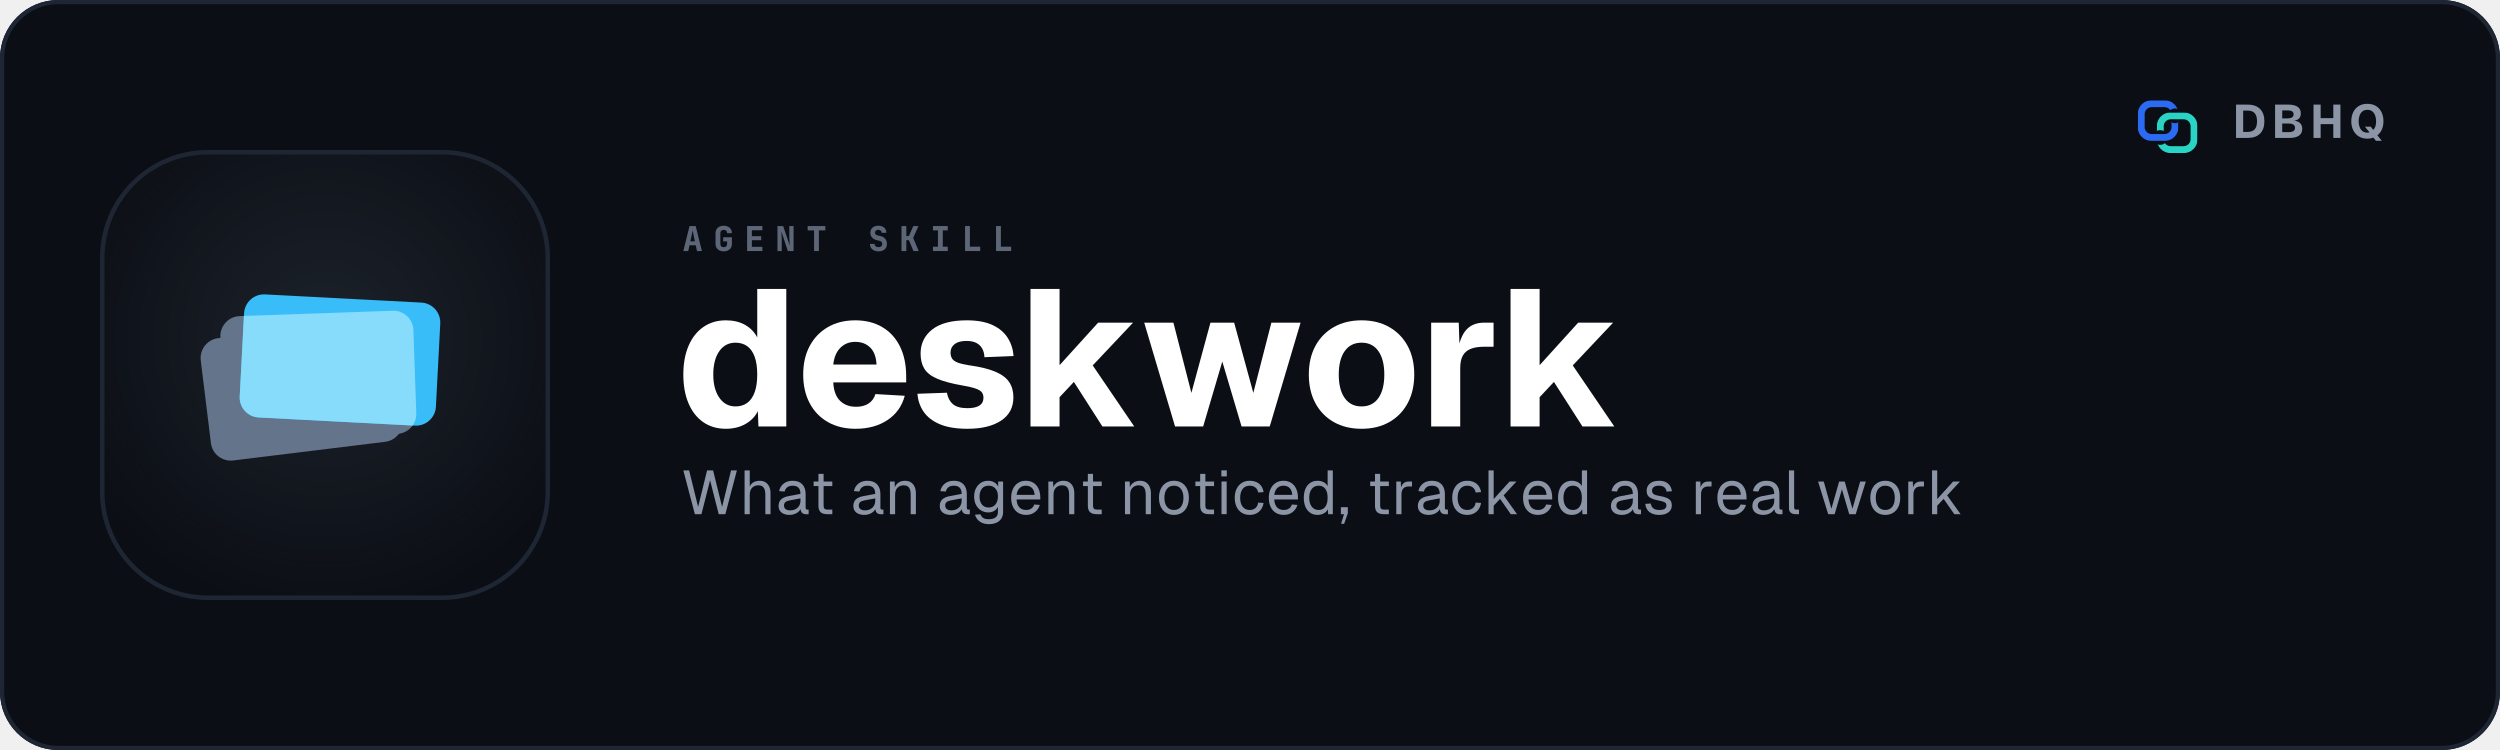
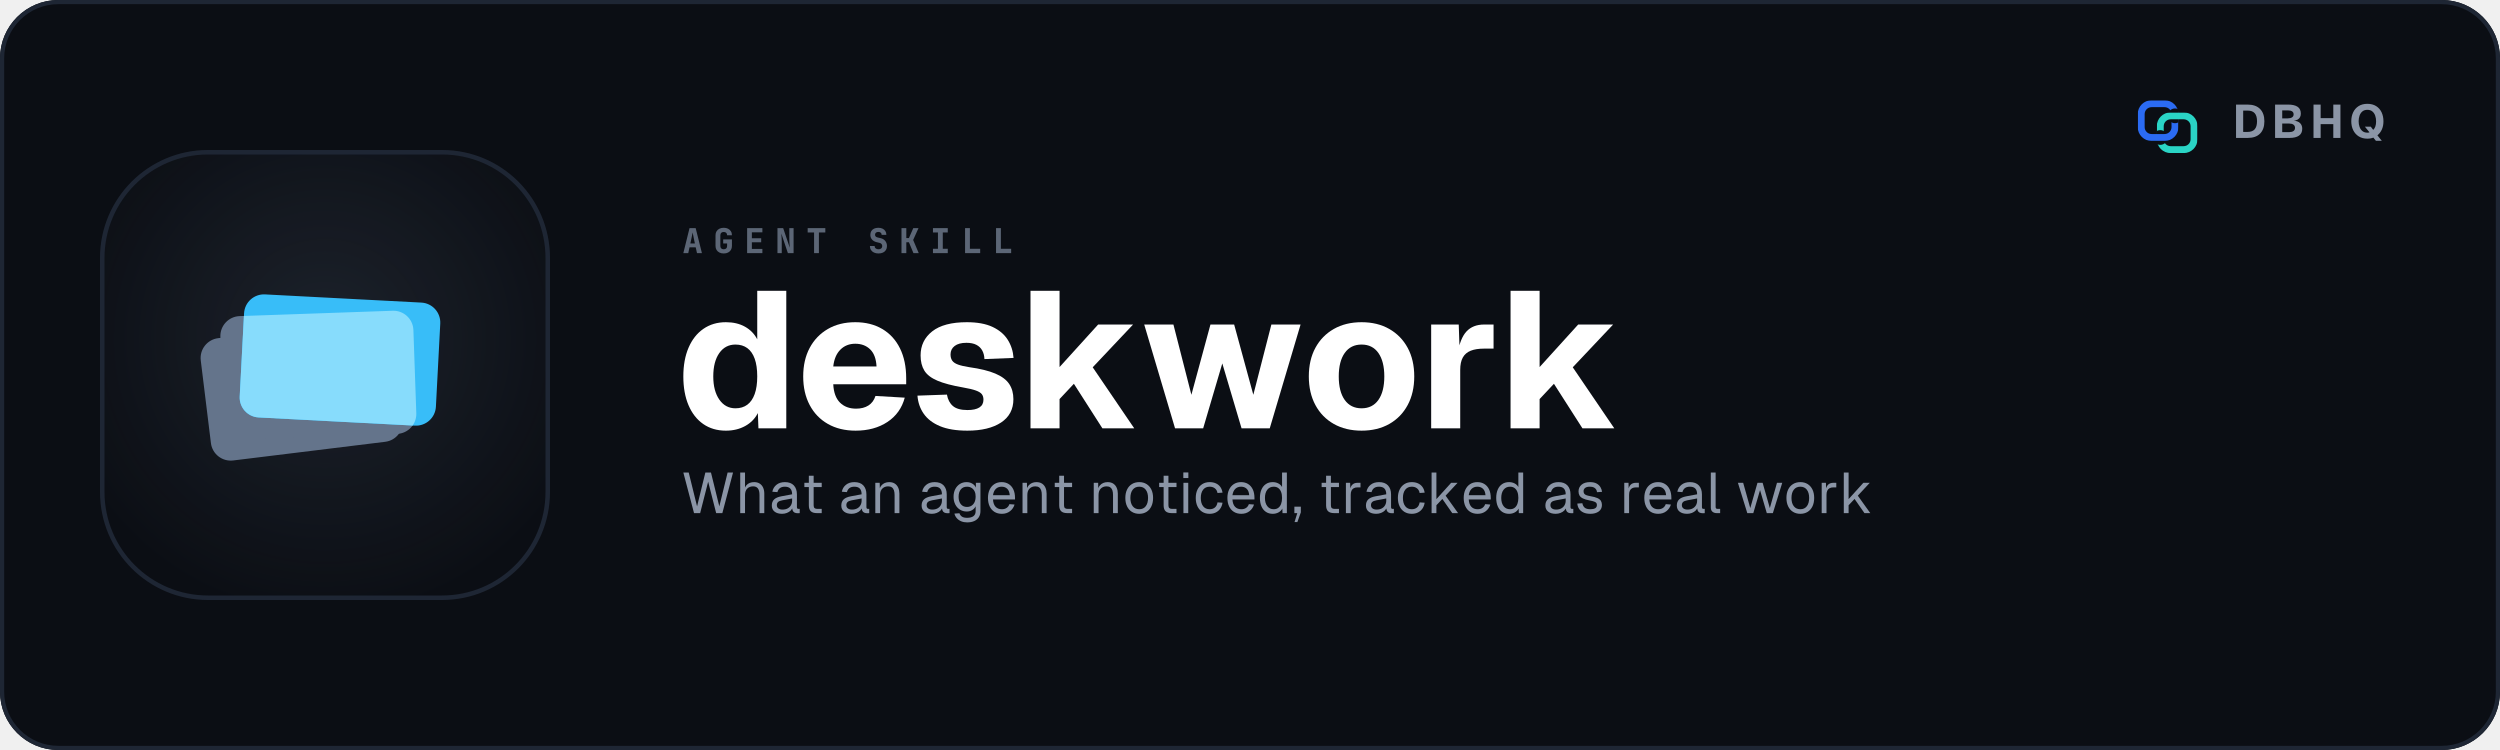
<svg xmlns="http://www.w3.org/2000/svg" viewBox="0 0 1200 360" width="1200" height="360">
  <path d="M28,0 H1172 A28,28 0 0 1 1200,28 V332 A28,28 0 0 1 1172,360 H28 A28,28 0 0 1 0,332 V28 A28,28 0 0 1 28,0 Z" fill="#0B0E14" />
  <path d="M28,1 H1172 A27,27 0 0 1 1199,28 V332 A27,27 0 0 1 1172,359 H28 A27,27 0 0 1 1,332 V28 A27,27 0 0 1 28,1 Z" fill="none" stroke="#1E2634" stroke-width="2" />
  <g transform="translate(48,72.0) scale(1.08)">
    <defs>
      <radialGradient id="bloom-8652" cx="0.5" cy="0.42" r="0.62">
        <stop offset="0" stop-color="#64748B" stop-opacity="0.195" />
        <stop offset="1" stop-color="#64748B" stop-opacity="0" />
      </radialGradient>
    </defs>
    <path d="M48,0 H152 A48,48 0 0 1 200,48 V152 A48,48 0 0 1 152,200 H48 A48,48 0 0 1 0,152 V48 A48,48 0 0 1 48,0 Z" fill="#0B0E14" />
    <path d="M48,0 H152 A48,48 0 0 1 200,48 V152 A48,48 0 0 1 152,200 H48 A48,48 0 0 1 0,152 V48 A48,48 0 0 1 48,0 Z" fill="url(#bloom-8652)" />
    <path d="M48,1 H152 A47,47 0 0 1 199,48 V152 A47,47 0 0 1 152,199 H48 A47,47 0 0 1 1,152 V48 A47,47 0 0 1 48,1 Z" fill="none" stroke="#1E2634" stroke-width="2" />
    <g transform="translate(26.0,26.0) scale(0.74)">
      <defs>
        <clipPath id="clip-8652">
          <path d="M40,72 H132 A12,12 0 0 1 144,84 V134 A12,12 0 0 1 132,146 H40 A12,12 0 0 1 28,134 V84 A12,12 0 0 1 40,72 Z" transform="rotate(-7 86 109)" />
          <path d="M50,63 H142 A12,12 0 0 1 154,75 V125 A12,12 0 0 1 142,137 H50 A12,12 0 0 1 38,125 V75 A12,12 0 0 1 50,63 Z" transform="rotate(-2 96 100)" />
        </clipPath>
      </defs>
      <g>
        <g fill="#64748B">
          <path d="M40,72 H132 A12,12 0 0 1 144,84 V134 A12,12 0 0 1 132,146 H40 A12,12 0 0 1 28,134 V84 A12,12 0 0 1 40,72 Z" transform="rotate(-7 86 109)" />
          <path d="M50,63 H142 A12,12 0 0 1 154,75 V125 A12,12 0 0 1 142,137 H50 A12,12 0 0 1 38,125 V75 A12,12 0 0 1 50,63 Z" transform="rotate(-2 96 100)" />
        </g>
      </g>
      <path d="M62,54 H156 A12,12 0 0 1 168,66 V116 A12,12 0 0 1 156,128 H62 A12,12 0 0 1 50,116 V66 A12,12 0 0 1 62,54 Z" transform="rotate(3 109 91)" fill="#38BDF8" />
      <g clip-path="url(#clip-8652)">
        <path d="M62,54 H156 A12,12 0 0 1 168,66 V116 A12,12 0 0 1 156,128 H62 A12,12 0 0 1 50,116 V66 A12,12 0 0 1 62,54 Z" transform="rotate(3 109 91)" fill="#87DCFC" />
      </g>
    </g>
  </g>
-   <g transform="translate(328,120.5)">
+   <g transform="translate(328,121.5)">
    <g fill="#5C6676" transform="translate(-0.473,0) scale(0.01644,-0.01644)">
      <g transform="translate(0.00,0)">
        <path d="M28.766 0 209.423 730H389.029L571.234 0H427.573L390.615 169.368H209.535L172.577 0ZM233.481 282.74H365.67L327.506 466.122Q319.151 508.038 311.425 546.367Q303.699 584.695 300 604.49Q296.301 584.695 289.425 546.791Q282.548 508.887 273.343 467.122Z" />
      </g>
      <g transform="translate(904.17,0)">
        <path d="M304.425 -10Q232.054 -10 178.034 17.123Q124.013 44.247 94.115 93.446Q64.218 142.644 64.218 208.494V521.506Q64.218 588.356 94.115 637.054Q124.013 685.753 178.034 712.877Q232.054 740 304.425 740Q376.795 740 430.316 712.801Q483.837 685.603 513.659 637.096Q543.481 588.59 543.481 521.506H402.519Q402.519 568.218 376.656 592.799Q350.793 617.381 303.842 617.381Q256.891 617.381 231.035 592.702Q205.18 568.023 205.18 521.657V208.494Q205.18 162.697 231.035 137.583Q256.891 112.468 303.842 112.468Q350.793 112.468 376.656 137.583Q402.519 162.697 402.519 208.494V281.314H288.494V401.535H543.481V208.494Q543.481 142.442 513.659 93.42Q483.837 44.397 430.316 17.199Q376.795 -10 304.425 -10Z" />
      </g>
      <g transform="translate(1808.33,0)">
        <path d="M83.013 0V730H528.494V607.23H221.276V433.891H493.494V316.519H221.276V122.77H528.494V0Z" />
      </g>
      <g transform="translate(2712.50,0)">
        <path d="M64.519 0V730H231.234L425.356 155.962Q422.506 191.154 418.732 237.847Q414.958 284.539 412.609 331.834Q410.26 379.129 410.26 413.43V730H535.481V0H368.766L176.494 574.038Q179.343 543.243 182.192 500.373Q185.042 457.503 187.391 413.181Q189.74 368.858 189.74 333.557V0Z" />
      </g>
      <g transform="translate(3616.67,0)">
        <path d="M229.519 0V602.984H42.26V730H557.74V602.984H370.481V0Z" />
      </g>
      <g transform="translate(4520.83,0)">
        <path d="" />
      </g>
      <g transform="translate(5425.00,0)">
        <path d="M302.301 -10Q226.356 -10 169.609 16.699Q112.862 43.397 81.814 92.596Q50.766 141.795 50.766 208.494H188.33Q188.33 164.481 219.261 138.475Q250.192 112.468 302.301 112.468Q353.26 112.468 382.191 137.851Q411.122 163.234 411.122 205.096Q411.122 238.054 392.293 263.76Q373.465 289.465 337.109 298.067L244.795 320.573Q161.356 340.573 112.513 397.17Q63.67 453.766 63.67 532.26Q63.67 596.205 91.793 642.753Q119.917 689.301 172.437 714.651Q224.958 740 296.151 740Q368.343 740 420.939 714.651Q473.535 689.301 502.659 642.828Q531.782 596.356 531.782 533.41H394.218Q394.218 573.218 367.862 596.224Q341.506 619.23 296.151 619.23Q251.644 619.23 226.289 596.649Q200.933 574.067 200.933 536.808Q200.933 506.151 219.46 486.569Q237.987 466.987 271.891 458.535L367.205 435.878Q451.247 416.728 500.24 354.433Q549.234 292.138 549.234 205.096Q549.234 140.247 519.186 91.548Q489.138 42.849 433.542 16.425Q377.946 -10 302.301 -10Z" />
      </g>
      <g transform="translate(6329.17,0)">
        <path d="M69.067 0V730H210.029V439.782H285.753L413.779 730H566.138L409.77 383.946L572.74 0H417.929L286.151 316.615H210.029V0Z" />
      </g>
      <g transform="translate(7233.33,0)">
        <path d="M83.766 0V127.016H229.368V602.984H83.766V730H516.234V602.984H370.632V127.016H516.234V0Z" />
      </g>
      <g transform="translate(8137.50,0)">
        <path d="M117.26 0V730H258.221V127.016H558.494V0Z" />
      </g>
      <g transform="translate(9041.67,0)">
        <path d="M117.26 0V730H258.221V127.016H558.494V0Z" />
      </g>
    </g>
  </g>
-   <g transform="translate(328,204.7)">
+   <g transform="translate(328,205.6)">
    <g fill="#FFFFFF" transform="translate(-3.421,0) scale(0.09296,-0.09296)">
      <g transform="translate(0.00,0)">
        <path d="M256.6 -12Q188.8 -12 139.5 22.3Q90.2 56.6 63.5 119.5Q36.8 182.4 36.8 268Q36.8 353.6 63.8 416.5Q90.8 479.4 140.4 513.7Q190 548 256.6 548Q313.8 548 355.4 524.6Q397 501.2 418.401 459.6V710H568.398V0H424.601L421.601 78.8Q399.601 35.8 356.101 11.9Q312.6 -12 256.6 -12ZM305.999 103.399Q342.2 103.399 367.2 121.999Q392.2 140.599 405.3 177.299Q418.401 214 418.401 268Q418.401 322.8 405.3 359.3Q392.2 395.801 367.2 414.201Q342.2 432.601 305.999 432.601Q253.398 432.601 222.398 388.501Q191.398 344.401 191.398 268Q191.398 193.199 222.698 148.299Q253.998 103.399 305.999 103.399Z" />
      </g>
      <g transform="translate(618.94,0)">
        <path d="M307.399 -12Q225.199 -12 164.4 22.6Q103.6 57.2 70.2 120.3Q36.8 183.4 36.8 268Q36.8 352.6 70.2 415.2Q103.6 477.8 164 512.9Q224.399 548 305.799 548Q385.599 548 444.898 513.1Q504.198 478.2 536.398 413.2Q568.598 348.2 568.598 258V227.6H191.998Q195.198 164.2 226.698 132.899Q258.198 101.599 309.799 101.599Q348 101.599 373.7 117.999Q399.4 134.399 410 167.2L561.198 158.4Q539.598 77.8 471.798 32.9Q403.999 -12 307.399 -12ZM191.998 319.6H415.4Q412.4 378.6 382.6 407.701Q352.8 436.801 305.799 436.801Q259.198 436.801 228.698 406.201Q198.198 375.6 191.998 319.6Z" />
      </g>
      <g transform="translate(1208.88,0)">
        <path d="M294.599 -12Q208.4 -12 152.9 11.3Q97.4 34.6 69.1 75.4Q40.8 116.2 36.8 168.8L188.998 174.2Q195.798 135.8 220.098 115.099Q244.398 94.399 295.199 94.399Q335.4 94.399 356.5 107.699Q377.6 120.999 377.6 148Q377.6 164.8 369.6 175.8Q361.6 186.8 338.7 195.2Q315.8 203.6 271.399 211.2Q187.2 225.8 139.5 246.2Q91.8 266.6 72.4 298.1Q53 329.6 53 376.4Q53 453.4 113 500.7Q173 548 291.799 548Q372.599 548 424.298 523.8Q475.998 499.6 502.598 457.9Q529.198 416.2 532.998 363.6L382.6 357.6Q381.8 382.6 371.5 401.6Q361.2 420.601 341.2 431.101Q321.199 441.601 289.799 441.601Q250.198 441.601 228.898 425.301Q207.598 409 207.598 381.6Q207.598 362.2 216.298 349.6Q224.998 337 246.398 329.199Q267.798 321.399 304.199 315.799Q388.798 303.999 438.798 282.799Q488.798 261.599 510.498 229.099Q532.198 196.599 532.198 150.4Q532.198 72 468.498 30Q404.798 -12 294.599 -12Z" />
      </g>
      <g transform="translate(1763.82,0)">
        <path d="M65.601 0V710H215.598V316.397L414.8 536H595.198L386.797 315.2L601.198 0H436.8L289.599 230.001L215.598 151.199V0Z" />
      </g>
      <g transform="translate(2395.76,0)">
        <path d="M180 0 20.8 536H171.598L264.399 173.197L362.8 536H485.199L584.2 173.197L677.401 536H828.199L668.999 0H523.4L423.999 335.203L325.199 0Z" />
      </g>
      <g transform="translate(3229.70,0)">
        <path d="M309.199 -12Q227.199 -12 165.9 22.6Q104.6 57.2 70.7 120.3Q36.8 183.4 36.8 268Q36.8 353 70.7 415.6Q104.6 478.2 165.9 513.1Q227.199 548 309.199 548Q391.199 548 452.298 513.1Q513.398 478.2 547.298 415.6Q581.198 353 581.198 268Q581.198 183.4 547.298 120.3Q513.398 57.2 452.298 22.6Q391.199 -12 309.199 -12ZM309.199 103.399Q365.4 103.399 396 146.599Q426.601 189.799 426.601 268Q426.601 345.6 396 389.101Q365.4 432.601 309.199 432.601Q252.998 432.601 222.198 389.101Q191.398 345.6 191.398 268Q191.398 189.799 222.198 146.599Q252.998 103.399 309.199 103.399Z" />
      </g>
      <g transform="translate(3832.64,0)">
        <path d="M65.601 0V536H207.998L213.198 380.401L201.598 382.801Q214.598 464 247.798 500Q280.998 536 339.398 536H387.798V411.602H338.598Q296.798 411.602 269.698 400.701Q242.598 389.801 229.098 365.801Q215.598 341.801 215.598 301.401V0Z" />
      </g>
      <g transform="translate(4242.58,0)">
        <path d="M65.601 0V710H215.598V316.397L414.8 536H595.198L386.797 315.2L601.198 0H436.8L289.599 230.001L215.598 151.199V0Z" />
      </g>
    </g>
  </g>
-   <g transform="translate(328,246.8)">
-     <g fill="#8B95A6" transform="translate(-1.124,0) scale(0.02958,-0.02958)">
+   <g transform="translate(328,246.3)">
+     <g fill="#8B95A6" transform="translate(-1.044,0) scale(0.02746,-0.02746)">
      <g transform="translate(0.00,0)">
        <path d="M225 0 38 710H132L278 118L423 710H521L667 118L812 710H907L720 0H612L472 550L332 0Z" />
      </g>
-       <g transform="translate(951.76,0)">
+       <g transform="translate(952.28,0)">
        <path d="M80 0V710H164V413L154 415Q164 459 188.0 487.0Q212 515 247.0 528.5Q282 542 324 542Q381 542 420.5 516.5Q460 491 480.5 445.5Q501 400 501 341V0H417V317Q417 394 389.5 431.0Q362 468 306 468Q242 468 203.0 429.0Q164 390 164 316V0Z" />
      </g>
-       <g transform="translate(1539.52,0)">
-         <path d="M223 -12Q141 -12 92.5 26.0Q44 64 44 132Q44 200 84.0 239.0Q124 278 211 294L399 329Q399 396 367.5 429.0Q336 462 273 462Q218 462 186.0 437.5Q154 413 142 367L53 374Q68 449 125.5 495.5Q183 542 273 542Q375 542 429.0 484.5Q483 427 483 326V107Q483 89 489.5 81.5Q496 74 511 74H532V0Q528 -1 519.0 -1.5Q510 -2 500 -2Q464 -2 441.5 9.5Q419 21 409.0 45.5Q399 70 399 110L409 108Q402 74 375.0 46.5Q348 19 308.0 3.5Q268 -12 223 -12ZM231 62Q284 62 321.5 82.5Q359 103 379.0 138.5Q399 174 399 218V256L227 224Q173 214 152.5 193.5Q132 173 132 140Q132 103 158.5 82.5Q185 62 231 62Z" />
-       </g>
-       <g transform="translate(2097.29,0)">
-         <path d="M274 0Q202 0 167.5 33.0Q133 66 133 136V654H217V138Q217 102 233.0 88.0Q249 74 282 74H358V0ZM55 456V530H358V456Z" />
-       </g>
-       <g transform="translate(2496.05,0)">
-         <path d="" />
-       </g>
-       <g transform="translate(2752.81,0)">
-         <path d="M223 -12Q141 -12 92.5 26.0Q44 64 44 132Q44 200 84.0 239.0Q124 278 211 294L399 329Q399 396 367.5 429.0Q336 462 273 462Q218 462 186.0 437.5Q154 413 142 367L53 374Q68 449 125.5 495.5Q183 542 273 542Q375 542 429.0 484.5Q483 427 483 326V107Q483 89 489.5 81.5Q496 74 511 74H532V0Q528 -1 519.0 -1.5Q510 -2 500 -2Q464 -2 441.5 9.5Q419 21 409.0 45.5Q399 70 399 110L409 108Q402 74 375.0 46.5Q348 19 308.0 3.5Q268 -12 223 -12ZM231 62Q284 62 321.5 82.5Q359 103 379.0 138.5Q399 174 399 218V256L227 224Q173 214 152.5 193.5Q132 173 132 140Q132 103 158.5 82.5Q185 62 231 62Z" />
-       </g>
-       <g transform="translate(3310.57,0)">
+       <g transform="translate(1540.56,0)">
+         <path d="M223 -12Q141 -12 92.5 26.0Q44 64 44 132Q44 200 84.0 239.0Q124 278 211 294L399 329Q399 396 367.5 429.0Q336 462 273 462Q218 462 186.0 437.5Q154 413 142 367L53 374Q68 449 125.5 495.5Q183 542 273 542Q375 542 429.0 484.5Q483 427 483 326V107Q483 89 489.5 81.5Q496 74 511 74H532V0Q528 -1 519.0 -1.5Q510 -2 500 -2Q464 -2 441.5 9.5Q419 21 409.0 45.5Q399 70 399 110L409 108Q402 74 375.0 46.5Q348 19 308.0 3.5Q268 -12 223 -12ZM231 62Q284 62 321.5 82.5Q359 103 379.0 138.5Q399 174 399 218V256L227 224Q173 214 152.5 193.5Q132 173 132 140Q132 103 158.5 82.5Q185 62 231 62Z" />
+       </g>
+       <g transform="translate(2098.85,0)">
+         <path d="M274 0Q202 0 167.5 33.0Q133 66 133 136V654H217V138Q217 102 233.0 88.0Q249 74 282 74H358V0ZM55 456V530H358V456Z" />
+       </g>
+       <g transform="translate(2498.13,0)">
+         <path d="" />
+       </g>
+       <g transform="translate(2755.41,0)">
+         <path d="M223 -12Q141 -12 92.5 26.0Q44 64 44 132Q44 200 84.0 239.0Q124 278 211 294L399 329Q399 396 367.5 429.0Q336 462 273 462Q218 462 186.0 437.5Q154 413 142 367L53 374Q68 449 125.5 495.5Q183 542 273 542Q375 542 429.0 484.5Q483 427 483 326V107Q483 89 489.5 81.5Q496 74 511 74H532V0Q528 -1 519.0 -1.5Q510 -2 500 -2Q464 -2 441.5 9.5Q419 21 409.0 45.5Q399 70 399 110L409 108Q402 74 375.0 46.5Q348 19 308.0 3.5Q268 -12 223 -12ZM231 62Q284 62 321.5 82.5Q359 103 379.0 138.5Q399 174 399 218V256L227 224Q173 214 152.5 193.5Q132 173 132 140Q132 103 158.5 82.5Q185 62 231 62Z" />
+       </g>
+       <g transform="translate(3313.69,0)">
        <path d="M80 0V530H157L160 395L150 404Q160 451 185.0 481.5Q210 512 245.5 527.0Q281 542 322 542Q383 542 422.5 515.0Q462 488 481.5 442.5Q501 397 501 341V0H417V317Q417 366 405.5 399.5Q394 433 369.0 450.5Q344 468 304 468Q243 468 203.5 429.5Q164 391 164 317V0Z" />
      </g>
-       <g transform="translate(3898.33,0)">
-         <path d="" />
-       </g>
-       <g transform="translate(4155.10,0)">
-         <path d="M223 -12Q141 -12 92.5 26.0Q44 64 44 132Q44 200 84.0 239.0Q124 278 211 294L399 329Q399 396 367.5 429.0Q336 462 273 462Q218 462 186.0 437.5Q154 413 142 367L53 374Q68 449 125.5 495.5Q183 542 273 542Q375 542 429.0 484.5Q483 427 483 326V107Q483 89 489.5 81.5Q496 74 511 74H532V0Q528 -1 519.0 -1.5Q510 -2 500 -2Q464 -2 441.5 9.5Q419 21 409.0 45.5Q399 70 399 110L409 108Q402 74 375.0 46.5Q348 19 308.0 3.5Q268 -12 223 -12ZM231 62Q284 62 321.5 82.5Q359 103 379.0 138.5Q399 174 399 218V256L227 224Q173 214 152.5 193.5Q132 173 132 140Q132 103 158.5 82.5Q185 62 231 62Z" />
-       </g>
-       <g transform="translate(4712.86,0)">
+       <g transform="translate(3901.97,0)">
+         <path d="" />
+       </g>
+       <g transform="translate(4159.26,0)">
+         <path d="M223 -12Q141 -12 92.5 26.0Q44 64 44 132Q44 200 84.0 239.0Q124 278 211 294L399 329Q399 396 367.5 429.0Q336 462 273 462Q218 462 186.0 437.5Q154 413 142 367L53 374Q68 449 125.5 495.5Q183 542 273 542Q375 542 429.0 484.5Q483 427 483 326V107Q483 89 489.5 81.5Q496 74 511 74H532V0Q528 -1 519.0 -1.5Q510 -2 500 -2Q464 -2 441.5 9.5Q419 21 409.0 45.5Q399 70 399 110L409 108Q402 74 375.0 46.5Q348 19 308.0 3.5Q268 -12 223 -12ZM231 62Q284 62 321.5 82.5Q359 103 379.0 138.5Q399 174 399 218V256L227 224Q173 214 152.5 193.5Q132 173 132 140Q132 103 158.5 82.5Q185 62 231 62Z" />
+       </g>
+       <g transform="translate(4717.54,0)">
        <path d="M281 -162Q224 -162 178.0 -143.0Q132 -124 101.0 -89.0Q70 -54 59 -8L147 -2Q159 -39 189.5 -60.5Q220 -82 281 -82Q353 -82 391.5 -53.0Q430 -24 430 34V120Q411 78 369.0 53.0Q327 28 275 28Q208 28 155.5 61.0Q103 94 73.5 152.0Q44 210 44 285Q44 361 73.0 418.5Q102 476 153.5 509.0Q205 542 271 542Q327 542 371.5 516.0Q416 490 434 446V530H514V36Q514 -26 486.0 -70.5Q458 -115 406.0 -138.5Q354 -162 281 -162ZM279 108Q347 108 388.0 155.5Q429 203 430 285Q431 340 412.5 379.5Q394 419 359.5 440.5Q325 462 279 462Q209 462 170.5 414.5Q132 367 132 285Q132 203 171.5 155.5Q211 108 279 108Z" />
      </g>
-       <g transform="translate(5313.62,0)">
-         <path d="M287 -12Q212 -12 157.5 22.0Q103 56 73.5 118.5Q44 181 44 265Q44 349 73.5 411.0Q103 473 156.5 507.5Q210 542 283 542Q352 542 405.0 509.5Q458 477 487.5 415.0Q517 353 517 264V239H132Q137 154 177.5 111.0Q218 68 287 68Q339 68 372.5 92.5Q406 117 419 157L509 150Q488 79 429.5 33.5Q371 -12 287 -12ZM132 313H425Q419 390 380.5 426.0Q342 462 283 462Q222 462 182.5 424.5Q143 387 132 313Z" />
-       </g>
-       <g transform="translate(5881.38,0)">
+       <g transform="translate(5318.82,0)">
+         <path d="M287 -12Q212 -12 157.5 22.0Q103 56 73.5 118.5Q44 181 44 265Q44 349 73.5 411.0Q103 473 156.5 507.5Q210 542 283 542Q352 542 405.0 509.5Q458 477 487.5 415.0Q517 353 517 264V239H132Q137 154 177.5 111.0Q218 68 287 68Q339 68 372.5 92.5Q406 117 419 157L509 150Q488 79 429.5 33.5Q371 -12 287 -12ZM132 313H425Q419 390 380.5 426.0Q342 462 283 462Q222 462 182.5 424.5Q143 387 132 313Z" />
+       </g>
+       <g transform="translate(5887.10,0)">
        <path d="M80 0V530H157L160 395L150 404Q160 451 185.0 481.5Q210 512 245.5 527.0Q281 542 322 542Q383 542 422.5 515.0Q462 488 481.5 442.5Q501 397 501 341V0H417V317Q417 366 405.5 399.5Q394 433 369.0 450.5Q344 468 304 468Q243 468 203.5 429.5Q164 391 164 317V0Z" />
      </g>
-       <g transform="translate(6469.14,0)">
-         <path d="M274 0Q202 0 167.5 33.0Q133 66 133 136V654H217V138Q217 102 233.0 88.0Q249 74 282 74H358V0ZM55 456V530H358V456Z" />
-       </g>
-       <g transform="translate(6867.90,0)">
-         <path d="" />
-       </g>
-       <g transform="translate(7124.67,0)">
+       <g transform="translate(6475.38,0)">
+         <path d="M274 0Q202 0 167.5 33.0Q133 66 133 136V654H217V138Q217 102 233.0 88.0Q249 74 282 74H358V0ZM55 456V530H358V456Z" />
+       </g>
+       <g transform="translate(6874.67,0)">
+         <path d="" />
+       </g>
+       <g transform="translate(7131.95,0)">
        <path d="M80 0V530H157L160 395L150 404Q160 451 185.0 481.5Q210 512 245.5 527.0Q281 542 322 542Q383 542 422.5 515.0Q462 488 481.5 442.5Q501 397 501 341V0H417V317Q417 366 405.5 399.5Q394 433 369.0 450.5Q344 468 304 468Q243 468 203.5 429.5Q164 391 164 317V0Z" />
      </g>
-       <g transform="translate(7712.43,0)">
+       <g transform="translate(7720.23,0)">
        <path d="M287 -12Q214 -12 159.0 22.0Q104 56 74.0 118.5Q44 181 44 265Q44 350 74.0 412.0Q104 474 159.0 508.0Q214 542 287 542Q360 542 414.5 508.0Q469 474 499.0 412.0Q529 350 529 265Q529 181 499.0 118.5Q469 56 414.5 22.0Q360 -12 287 -12ZM287 68Q360 68 400.5 120.5Q441 173 441 265Q441 357 400.5 409.5Q360 462 287 462Q214 462 173.0 409.5Q132 357 132 265Q132 173 173.0 120.5Q214 68 287 68Z" />
      </g>
-       <g transform="translate(8292.19,0)">
-         <path d="M274 0Q202 0 167.5 33.0Q133 66 133 136V654H217V138Q217 102 233.0 88.0Q249 74 282 74H358V0ZM55 456V530H358V456Z" />
-       </g>
-       <g transform="translate(8690.95,0)">
+       <g transform="translate(8300.51,0)">
+         <path d="M274 0Q202 0 167.5 33.0Q133 66 133 136V654H217V138Q217 102 233.0 88.0Q249 74 282 74H358V0ZM55 456V530H358V456Z" />
+       </g>
+       <g transform="translate(8699.79,0)">
        <path d="M80 0V530H164V0ZM78 613V711H166V613Z" />
      </g>
-       <g transform="translate(8941.71,0)">
+       <g transform="translate(8951.08,0)">
        <path d="M287 -12Q213 -12 158.5 22.0Q104 56 74.0 118.5Q44 181 44 265Q44 349 74.0 411.0Q104 473 158.5 507.5Q213 542 287 542Q348 542 395.5 520.5Q443 499 473.0 458.0Q503 417 512 358L424 352Q415 405 378.0 433.5Q341 462 287 462Q214 462 173.0 409.5Q132 357 132 265Q132 173 173.0 120.5Q214 68 287 68Q341 68 378.0 98.0Q415 128 424 188L512 182Q503 123 473.0 79.5Q443 36 395.5 12.0Q348 -12 287 -12Z" />
      </g>
-       <g transform="translate(9494.48,0)">
-         <path d="M287 -12Q212 -12 157.5 22.0Q103 56 73.5 118.5Q44 181 44 265Q44 349 73.5 411.0Q103 473 156.5 507.5Q210 542 283 542Q352 542 405.0 509.5Q458 477 487.5 415.0Q517 353 517 264V239H132Q137 154 177.5 111.0Q218 68 287 68Q339 68 372.5 92.5Q406 117 419 157L509 150Q488 79 429.5 33.5Q371 -12 287 -12ZM132 313H425Q419 390 380.5 426.0Q342 462 283 462Q222 462 182.5 424.5Q143 387 132 313Z" />
-       </g>
-       <g transform="translate(10062.24,0)">
+       <g transform="translate(9504.36,0)">
+         <path d="M287 -12Q212 -12 157.5 22.0Q103 56 73.5 118.5Q44 181 44 265Q44 349 73.5 411.0Q103 473 156.5 507.5Q210 542 283 542Q352 542 405.0 509.5Q458 477 487.5 415.0Q517 353 517 264V239H132Q137 154 177.5 111.0Q218 68 287 68Q339 68 372.5 92.5Q406 117 419 157L509 150Q488 79 429.5 33.5Q371 -12 287 -12ZM132 313H425Q419 390 380.5 426.0Q342 462 283 462Q222 462 182.5 424.5Q143 387 132 313Z" />
+       </g>
+       <g transform="translate(10072.64,0)">
        <path d="M268 -12Q199 -12 148.5 22.0Q98 56 71.0 118.0Q44 180 44 265Q44 350 71.0 412.0Q98 474 148.5 508.0Q199 542 268 542Q321 542 365.0 519.5Q409 497 431 456V710H515V0H439L436 80Q414 37 369.0 12.5Q324 -12 268 -12ZM285 68Q332 68 364.5 92.0Q397 116 414.0 160.5Q431 205 431 265Q431 327 414.0 371.0Q397 415 364.5 438.5Q332 462 285 462Q215 462 173.5 409.5Q132 357 132 265Q132 174 173.5 121.0Q215 68 285 68Z" />
      </g>
-       <g transform="translate(10664.00,0)">
+       <g transform="translate(10674.92,0)">
        <path d="M47 -156 95 0H44V113H157V14L97 -156Z" />
      </g>
-       <g transform="translate(10871.76,0)">
-         <path d="" />
-       </g>
-       <g transform="translate(11128.52,0)">
-         <path d="M274 0Q202 0 167.5 33.0Q133 66 133 136V654H217V138Q217 102 233.0 88.0Q249 74 282 74H358V0ZM55 456V530H358V456Z" />
-       </g>
-       <g transform="translate(11527.29,0)">
+       <g transform="translate(10883.21,0)">
+         <path d="" />
+       </g>
+       <g transform="translate(11140.49,0)">
+         <path d="M274 0Q202 0 167.5 33.0Q133 66 133 136V654H217V138Q217 102 233.0 88.0Q249 74 282 74H358V0ZM55 456V530H358V456Z" />
+       </g>
+       <g transform="translate(11539.77,0)">
        <path d="M80 0V530H154L158 396L150 399Q160 467 193.5 498.5Q227 530 283 530H335V450H284Q244 450 217.5 435.5Q191 421 177.5 392.5Q164 364 164 320V0Z" />
      </g>
-       <g transform="translate(11913.05,0)">
-         <path d="M223 -12Q141 -12 92.5 26.0Q44 64 44 132Q44 200 84.0 239.0Q124 278 211 294L399 329Q399 396 367.5 429.0Q336 462 273 462Q218 462 186.0 437.5Q154 413 142 367L53 374Q68 449 125.5 495.5Q183 542 273 542Q375 542 429.0 484.5Q483 427 483 326V107Q483 89 489.5 81.5Q496 74 511 74H532V0Q528 -1 519.0 -1.5Q510 -2 500 -2Q464 -2 441.5 9.5Q419 21 409.0 45.5Q399 70 399 110L409 108Q402 74 375.0 46.5Q348 19 308.0 3.5Q268 -12 223 -12ZM231 62Q284 62 321.5 82.5Q359 103 379.0 138.5Q399 174 399 218V256L227 224Q173 214 152.5 193.5Q132 173 132 140Q132 103 158.5 82.5Q185 62 231 62Z" />
-       </g>
-       <g transform="translate(12470.81,0)">
+       <g transform="translate(11926.05,0)">
+         <path d="M223 -12Q141 -12 92.5 26.0Q44 64 44 132Q44 200 84.0 239.0Q124 278 211 294L399 329Q399 396 367.5 429.0Q336 462 273 462Q218 462 186.0 437.5Q154 413 142 367L53 374Q68 449 125.5 495.5Q183 542 273 542Q375 542 429.0 484.5Q483 427 483 326V107Q483 89 489.5 81.5Q496 74 511 74H532V0Q528 -1 519.0 -1.5Q510 -2 500 -2Q464 -2 441.5 9.5Q419 21 409.0 45.5Q399 70 399 110L409 108Q402 74 375.0 46.5Q348 19 308.0 3.5Q268 -12 223 -12ZM231 62Q284 62 321.5 82.5Q359 103 379.0 138.5Q399 174 399 218V256L227 224Q173 214 152.5 193.5Q132 173 132 140Q132 103 158.5 82.5Q185 62 231 62Z" />
+       </g>
+       <g transform="translate(12484.33,0)">
        <path d="M287 -12Q213 -12 158.5 22.0Q104 56 74.0 118.5Q44 181 44 265Q44 349 74.0 411.0Q104 473 158.5 507.5Q213 542 287 542Q348 542 395.5 520.5Q443 499 473.0 458.0Q503 417 512 358L424 352Q415 405 378.0 433.5Q341 462 287 462Q214 462 173.0 409.5Q132 357 132 265Q132 173 173.0 120.5Q214 68 287 68Q341 68 378.0 98.0Q415 128 424 188L512 182Q503 123 473.0 79.5Q443 36 395.5 12.0Q348 -12 287 -12Z" />
      </g>
-       <g transform="translate(13023.57,0)">
+       <g transform="translate(13037.62,0)">
        <path d="M80 0V710H164V245L422 530H534L325 305L543 0H441L268 248L164 138V0Z" />
      </g>
-       <g transform="translate(13620.33,0)">
-         <path d="M287 -12Q212 -12 157.5 22.0Q103 56 73.5 118.5Q44 181 44 265Q44 349 73.5 411.0Q103 473 156.5 507.5Q210 542 283 542Q352 542 405.0 509.5Q458 477 487.5 415.0Q517 353 517 264V239H132Q137 154 177.5 111.0Q218 68 287 68Q339 68 372.5 92.5Q406 117 419 157L509 150Q488 79 429.5 33.5Q371 -12 287 -12ZM132 313H425Q419 390 380.5 426.0Q342 462 283 462Q222 462 182.5 424.5Q143 387 132 313Z" />
-       </g>
-       <g transform="translate(14188.10,0)">
+       <g transform="translate(13634.90,0)">
+         <path d="M287 -12Q212 -12 157.5 22.0Q103 56 73.5 118.5Q44 181 44 265Q44 349 73.5 411.0Q103 473 156.5 507.5Q210 542 283 542Q352 542 405.0 509.5Q458 477 487.5 415.0Q517 353 517 264V239H132Q137 154 177.5 111.0Q218 68 287 68Q339 68 372.5 92.5Q406 117 419 157L509 150Q488 79 429.5 33.5Q371 -12 287 -12ZM132 313H425Q419 390 380.5 426.0Q342 462 283 462Q222 462 182.5 424.5Q143 387 132 313Z" />
+       </g>
+       <g transform="translate(14203.18,0)">
        <path d="M268 -12Q199 -12 148.5 22.0Q98 56 71.0 118.0Q44 180 44 265Q44 350 71.0 412.0Q98 474 148.5 508.0Q199 542 268 542Q321 542 365.0 519.5Q409 497 431 456V710H515V0H439L436 80Q414 37 369.0 12.5Q324 -12 268 -12ZM285 68Q332 68 364.5 92.0Q397 116 414.0 160.5Q431 205 431 265Q431 327 414.0 371.0Q397 415 364.5 438.5Q332 462 285 462Q215 462 173.5 409.5Q132 357 132 265Q132 174 173.5 121.0Q215 68 285 68Z" />
      </g>
-       <g transform="translate(14789.86,0)">
-         <path d="" />
-       </g>
-       <g transform="translate(15046.62,0)">
-         <path d="M223 -12Q141 -12 92.5 26.0Q44 64 44 132Q44 200 84.0 239.0Q124 278 211 294L399 329Q399 396 367.5 429.0Q336 462 273 462Q218 462 186.0 437.5Q154 413 142 367L53 374Q68 449 125.5 495.5Q183 542 273 542Q375 542 429.0 484.5Q483 427 483 326V107Q483 89 489.5 81.5Q496 74 511 74H532V0Q528 -1 519.0 -1.5Q510 -2 500 -2Q464 -2 441.5 9.5Q419 21 409.0 45.5Q399 70 399 110L409 108Q402 74 375.0 46.5Q348 19 308.0 3.5Q268 -12 223 -12ZM231 62Q284 62 321.5 82.5Q359 103 379.0 138.5Q399 174 399 218V256L227 224Q173 214 152.5 193.5Q132 173 132 140Q132 103 158.5 82.5Q185 62 231 62Z" />
-       </g>
-       <g transform="translate(15604.38,0)">
+       <g transform="translate(14805.46,0)">
+         <path d="" />
+       </g>
+       <g transform="translate(15062.74,0)">
+         <path d="M223 -12Q141 -12 92.5 26.0Q44 64 44 132Q44 200 84.0 239.0Q124 278 211 294L399 329Q399 396 367.5 429.0Q336 462 273 462Q218 462 186.0 437.5Q154 413 142 367L53 374Q68 449 125.5 495.5Q183 542 273 542Q375 542 429.0 484.5Q483 427 483 326V107Q483 89 489.5 81.5Q496 74 511 74H532V0Q528 -1 519.0 -1.5Q510 -2 500 -2Q464 -2 441.5 9.5Q419 21 409.0 45.5Q399 70 399 110L409 108Q402 74 375.0 46.5Q348 19 308.0 3.5Q268 -12 223 -12ZM231 62Q284 62 321.5 82.5Q359 103 379.0 138.5Q399 174 399 218V256L227 224Q173 214 152.5 193.5Q132 173 132 140Q132 103 158.5 82.5Q185 62 231 62Z" />
+       </g>
+       <g transform="translate(15621.03,0)">
        <path d="M273 -12Q200 -12 150.5 11.0Q101 34 74.5 74.5Q48 115 44 167L132 173Q140 125 171.5 96.5Q203 68 273 68Q327 68 356.5 85.5Q386 103 386 142Q386 163 376.5 177.0Q367 191 339.0 201.5Q311 212 257 222Q183 236 141.0 257.0Q99 278 82.0 308.0Q65 338 65 380Q65 451 117.5 496.5Q170 542 266 542Q336 542 380.5 517.5Q425 493 448.0 454.0Q471 415 476 372L388 366Q386 391 373.0 413.0Q360 435 334.0 448.5Q308 462 264 462Q207 462 180.0 440.0Q153 418 153 384Q153 358 163.5 341.5Q174 325 200.5 314.5Q227 304 273 296Q351 283 395.0 263.0Q439 243 456.5 213.5Q474 184 474 142Q474 69 417.5 28.5Q361 -12 273 -12Z" />
      </g>
-       <g transform="translate(16131.14,0)">
-         <path d="" />
-       </g>
-       <g transform="translate(16387.90,0)">
+       <g transform="translate(16148.31,0)">
+         <path d="" />
+       </g>
+       <g transform="translate(16405.59,0)">
        <path d="M80 0V530H154L158 396L150 399Q160 467 193.5 498.5Q227 530 283 530H335V450H284Q244 450 217.5 435.5Q191 421 177.5 392.5Q164 364 164 320V0Z" />
      </g>
-       <g transform="translate(16773.67,0)">
-         <path d="M287 -12Q212 -12 157.5 22.0Q103 56 73.5 118.5Q44 181 44 265Q44 349 73.5 411.0Q103 473 156.5 507.5Q210 542 283 542Q352 542 405.0 509.5Q458 477 487.5 415.0Q517 353 517 264V239H132Q137 154 177.5 111.0Q218 68 287 68Q339 68 372.5 92.5Q406 117 419 157L509 150Q488 79 429.5 33.5Q371 -12 287 -12ZM132 313H425Q419 390 380.5 426.0Q342 462 283 462Q222 462 182.5 424.5Q143 387 132 313Z" />
-       </g>
-       <g transform="translate(17341.43,0)">
-         <path d="M223 -12Q141 -12 92.5 26.0Q44 64 44 132Q44 200 84.0 239.0Q124 278 211 294L399 329Q399 396 367.5 429.0Q336 462 273 462Q218 462 186.0 437.5Q154 413 142 367L53 374Q68 449 125.5 495.5Q183 542 273 542Q375 542 429.0 484.5Q483 427 483 326V107Q483 89 489.5 81.5Q496 74 511 74H532V0Q528 -1 519.0 -1.5Q510 -2 500 -2Q464 -2 441.5 9.5Q419 21 409.0 45.5Q399 70 399 110L409 108Q402 74 375.0 46.5Q348 19 308.0 3.5Q268 -12 223 -12ZM231 62Q284 62 321.5 82.5Q359 103 379.0 138.5Q399 174 399 218V256L227 224Q173 214 152.5 193.5Q132 173 132 140Q132 103 158.5 82.5Q185 62 231 62Z" />
-       </g>
-       <g transform="translate(17899.19,0)">
+       <g transform="translate(16791.87,0)">
+         <path d="M287 -12Q212 -12 157.5 22.0Q103 56 73.5 118.5Q44 181 44 265Q44 349 73.5 411.0Q103 473 156.5 507.5Q210 542 283 542Q352 542 405.0 509.5Q458 477 487.5 415.0Q517 353 517 264V239H132Q137 154 177.5 111.0Q218 68 287 68Q339 68 372.5 92.5Q406 117 419 157L509 150Q488 79 429.5 33.5Q371 -12 287 -12ZM132 313H425Q419 390 380.5 426.0Q342 462 283 462Q222 462 182.5 424.5Q143 387 132 313Z" />
+       </g>
+       <g transform="translate(17360.15,0)">
+         <path d="M223 -12Q141 -12 92.5 26.0Q44 64 44 132Q44 200 84.0 239.0Q124 278 211 294L399 329Q399 396 367.5 429.0Q336 462 273 462Q218 462 186.0 437.5Q154 413 142 367L53 374Q68 449 125.5 495.5Q183 542 273 542Q375 542 429.0 484.5Q483 427 483 326V107Q483 89 489.5 81.5Q496 74 511 74H532V0Q528 -1 519.0 -1.5Q510 -2 500 -2Q464 -2 441.5 9.5Q419 21 409.0 45.5Q399 70 399 110L409 108Q402 74 375.0 46.5Q348 19 308.0 3.5Q268 -12 223 -12ZM231 62Q284 62 321.5 82.5Q359 103 379.0 138.5Q399 174 399 218V256L227 224Q173 214 152.5 193.5Q132 173 132 140Q132 103 158.5 82.5Q185 62 231 62Z" />
+       </g>
+       <g transform="translate(17918.44,0)">
        <path d="M184 0Q138 0 109.0 24.0Q80 48 80 100V710H164V107Q164 91 172.5 82.5Q181 74 197 74H243V0Z" />
      </g>
-       <g transform="translate(18172.95,0)">
-         <path d="" />
-       </g>
-       <g transform="translate(18429.71,0)">
+       <g transform="translate(18192.72,0)">
+         <path d="" />
+       </g>
+       <g transform="translate(18450.00,0)">
        <path d="M186 0 22 530H114L238 88L364 530H454L580 88L705 530H797L633 0H527L409 403L291 0Z" />
      </g>
-       <g transform="translate(19255.48,0)">
+       <g transform="translate(19276.28,0)">
        <path d="M287 -12Q214 -12 159.0 22.0Q104 56 74.0 118.5Q44 181 44 265Q44 350 74.0 412.0Q104 474 159.0 508.0Q214 542 287 542Q360 542 414.5 508.0Q469 474 499.0 412.0Q529 350 529 265Q529 181 499.0 118.5Q469 56 414.5 22.0Q360 -12 287 -12ZM287 68Q360 68 400.5 120.5Q441 173 441 265Q441 357 400.5 409.5Q360 462 287 462Q214 462 173.0 409.5Q132 357 132 265Q132 173 173.0 120.5Q214 68 287 68Z" />
      </g>
-       <g transform="translate(19835.24,0)">
+       <g transform="translate(19856.56,0)">
        <path d="M80 0V530H154L158 396L150 399Q160 467 193.5 498.5Q227 530 283 530H335V450H284Q244 450 217.5 435.5Q191 421 177.5 392.5Q164 364 164 320V0Z" />
      </g>
-       <g transform="translate(20221.00,0)">
+       <g transform="translate(20242.85,0)">
        <path d="M80 0V710H164V245L422 530H534L325 305L543 0H441L268 248L164 138V0Z" />
      </g>
    </g>
  </g>
  <g transform="translate(1019.659,40) scale(0.208)">
    <defs>
      <mask id="maendorse">
        <rect width="200" height="200" fill="white" />
        <circle cx="126" cy="88" r="17" fill="black" />
      </mask>
      <mask id="mbendorse">
        <rect width="200" height="200" fill="white" />
        <circle cx="92" cy="138" r="17" fill="black" />
      </mask>
    </defs>
    <g transform="translate(-9,-13)">
      <g mask="url(#maendorse)">
        <rect x="48" y="60" width="78" height="78" rx="24" fill="none" stroke="#2B6BF3" stroke-width="16" />
      </g>
      <g mask="url(#mbendorse)">
        <rect x="92" y="88" width="78" height="78" rx="24" fill="none" stroke="#2AD4C5" stroke-width="16" />
      </g>
    </g>
  </g>
  <g transform="translate(1073.3,66.2)">
    <g fill="#8B95A6" transform="translate(-1.668,0) scale(0.02254,-0.02254)">
      <g transform="translate(0.00,0)">
        <path d="M74.001 0V710H318.6Q491.599 710 584.599 617.5Q677.599 525 677.599 354Q677.599 184 586.099 92.0Q494.599 0 324.6 0ZM225.998 127.798H318.6Q422.001 127.798 471.501 183.599Q521.002 239.399 521.002 354.6Q521.002 470.601 471.501 526.401Q422.001 582.202 318.6 582.202H225.998Z" />
      </g>
      <g transform="translate(831.38,0)">
        <path d="M74.001 0V710H350.399Q482.399 710 552.299 663.7Q622.199 617.4 622.199 517.2Q622.199 473 604.299 440.4Q586.398 407.8 551.798 388.9Q517.198 370 467.998 366.4L467.598 367.6Q557.398 362.2 604.798 316.7Q652.199 271.2 652.199 195.6Q652.199 96.8 582.599 48.4Q512.999 0 384.4 0ZM225.998 123.598H376.6Q431.601 123.598 465.101 146.099Q498.601 168.599 498.601 213.799Q498.601 259 465.401 282.4Q432.201 305.801 376.6 305.801H225.998ZM225.998 416.199H345.6Q402 416.199 435.301 437.9Q468.601 459.6 468.601 501.201Q468.601 545.201 436.201 565.801Q403.801 586.402 345.6 586.402H225.998Z" />
      </g>
      <g transform="translate(1649.75,0)">
        <path d="M74.001 0V710H225.998V373.4L158.599 421.199H562.801L495.402 373.4V710H647.399V0H495.402V340.6L562.801 293.401H158.599L225.998 340.6V0Z" />
      </g>
      <g transform="translate(2486.12,0)">
        <path d="M566.599 -61.8 511.799 7Q488.999 -3.6 456.399 -9.8Q423.799 -16 384.599 -16Q279.599 -16 202.7 31.4Q125.8 78.8 83.9 162.5Q42 246.2 42 354Q42 459.8 81.3 543.8Q120.6 627.8 197.4 676.9Q274.2 726 384.599 726Q495.799 726 572.299 676.9Q648.799 627.8 687.898 543.8Q726.998 459.8 726.998 354Q726.998 255.4 693.498 180.3Q659.998 105.199 598.198 55.199L692.198 -61.8ZM384.599 111.798Q398.2 111.798 409.2 113.398Q420.2 114.998 429.6 118.598L331.4 239.799H456.999L509 170.997Q538.8 199.198 554.601 243.699Q570.401 288.199 570.401 354Q570.401 419.201 550.901 474.601Q531.401 530.001 490.4 564.102Q449.4 598.202 384.599 598.202Q319.799 598.202 278.698 564.102Q237.598 530.001 218.098 474.601Q198.597 419.201 198.597 354Q198.597 289.799 218.398 234.399Q238.198 178.999 279.498 145.398Q320.799 111.798 384.599 111.798Z" />
      </g>
    </g>
  </g>
</svg>
